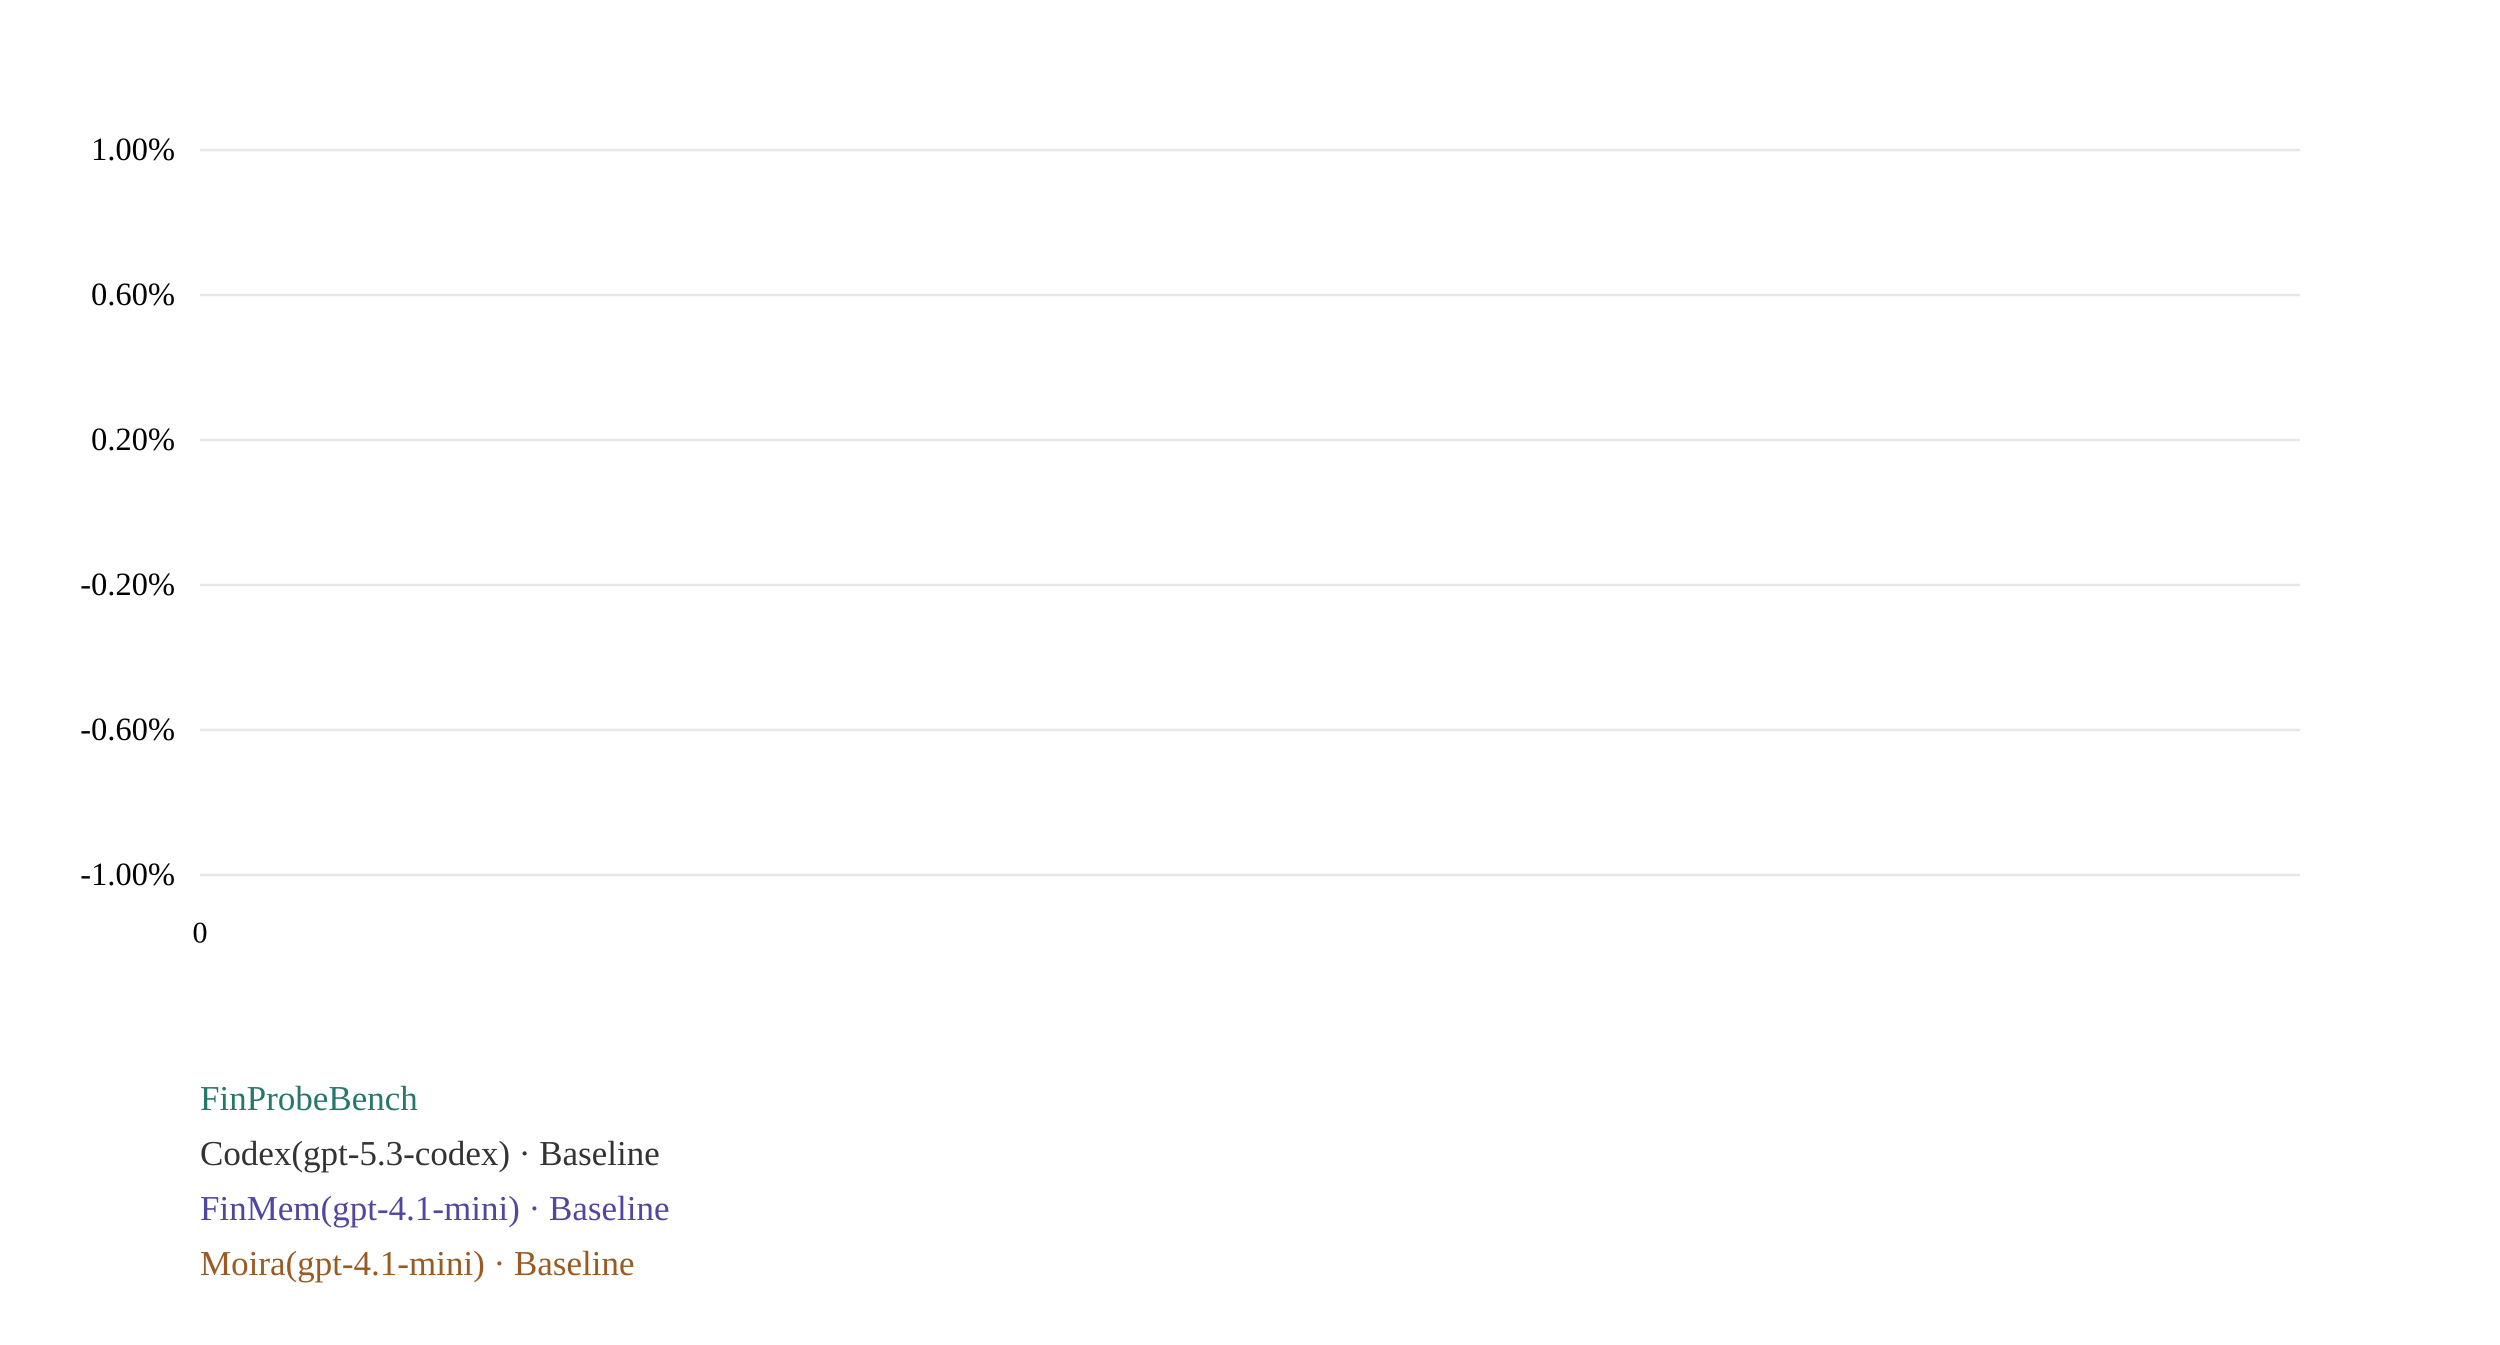
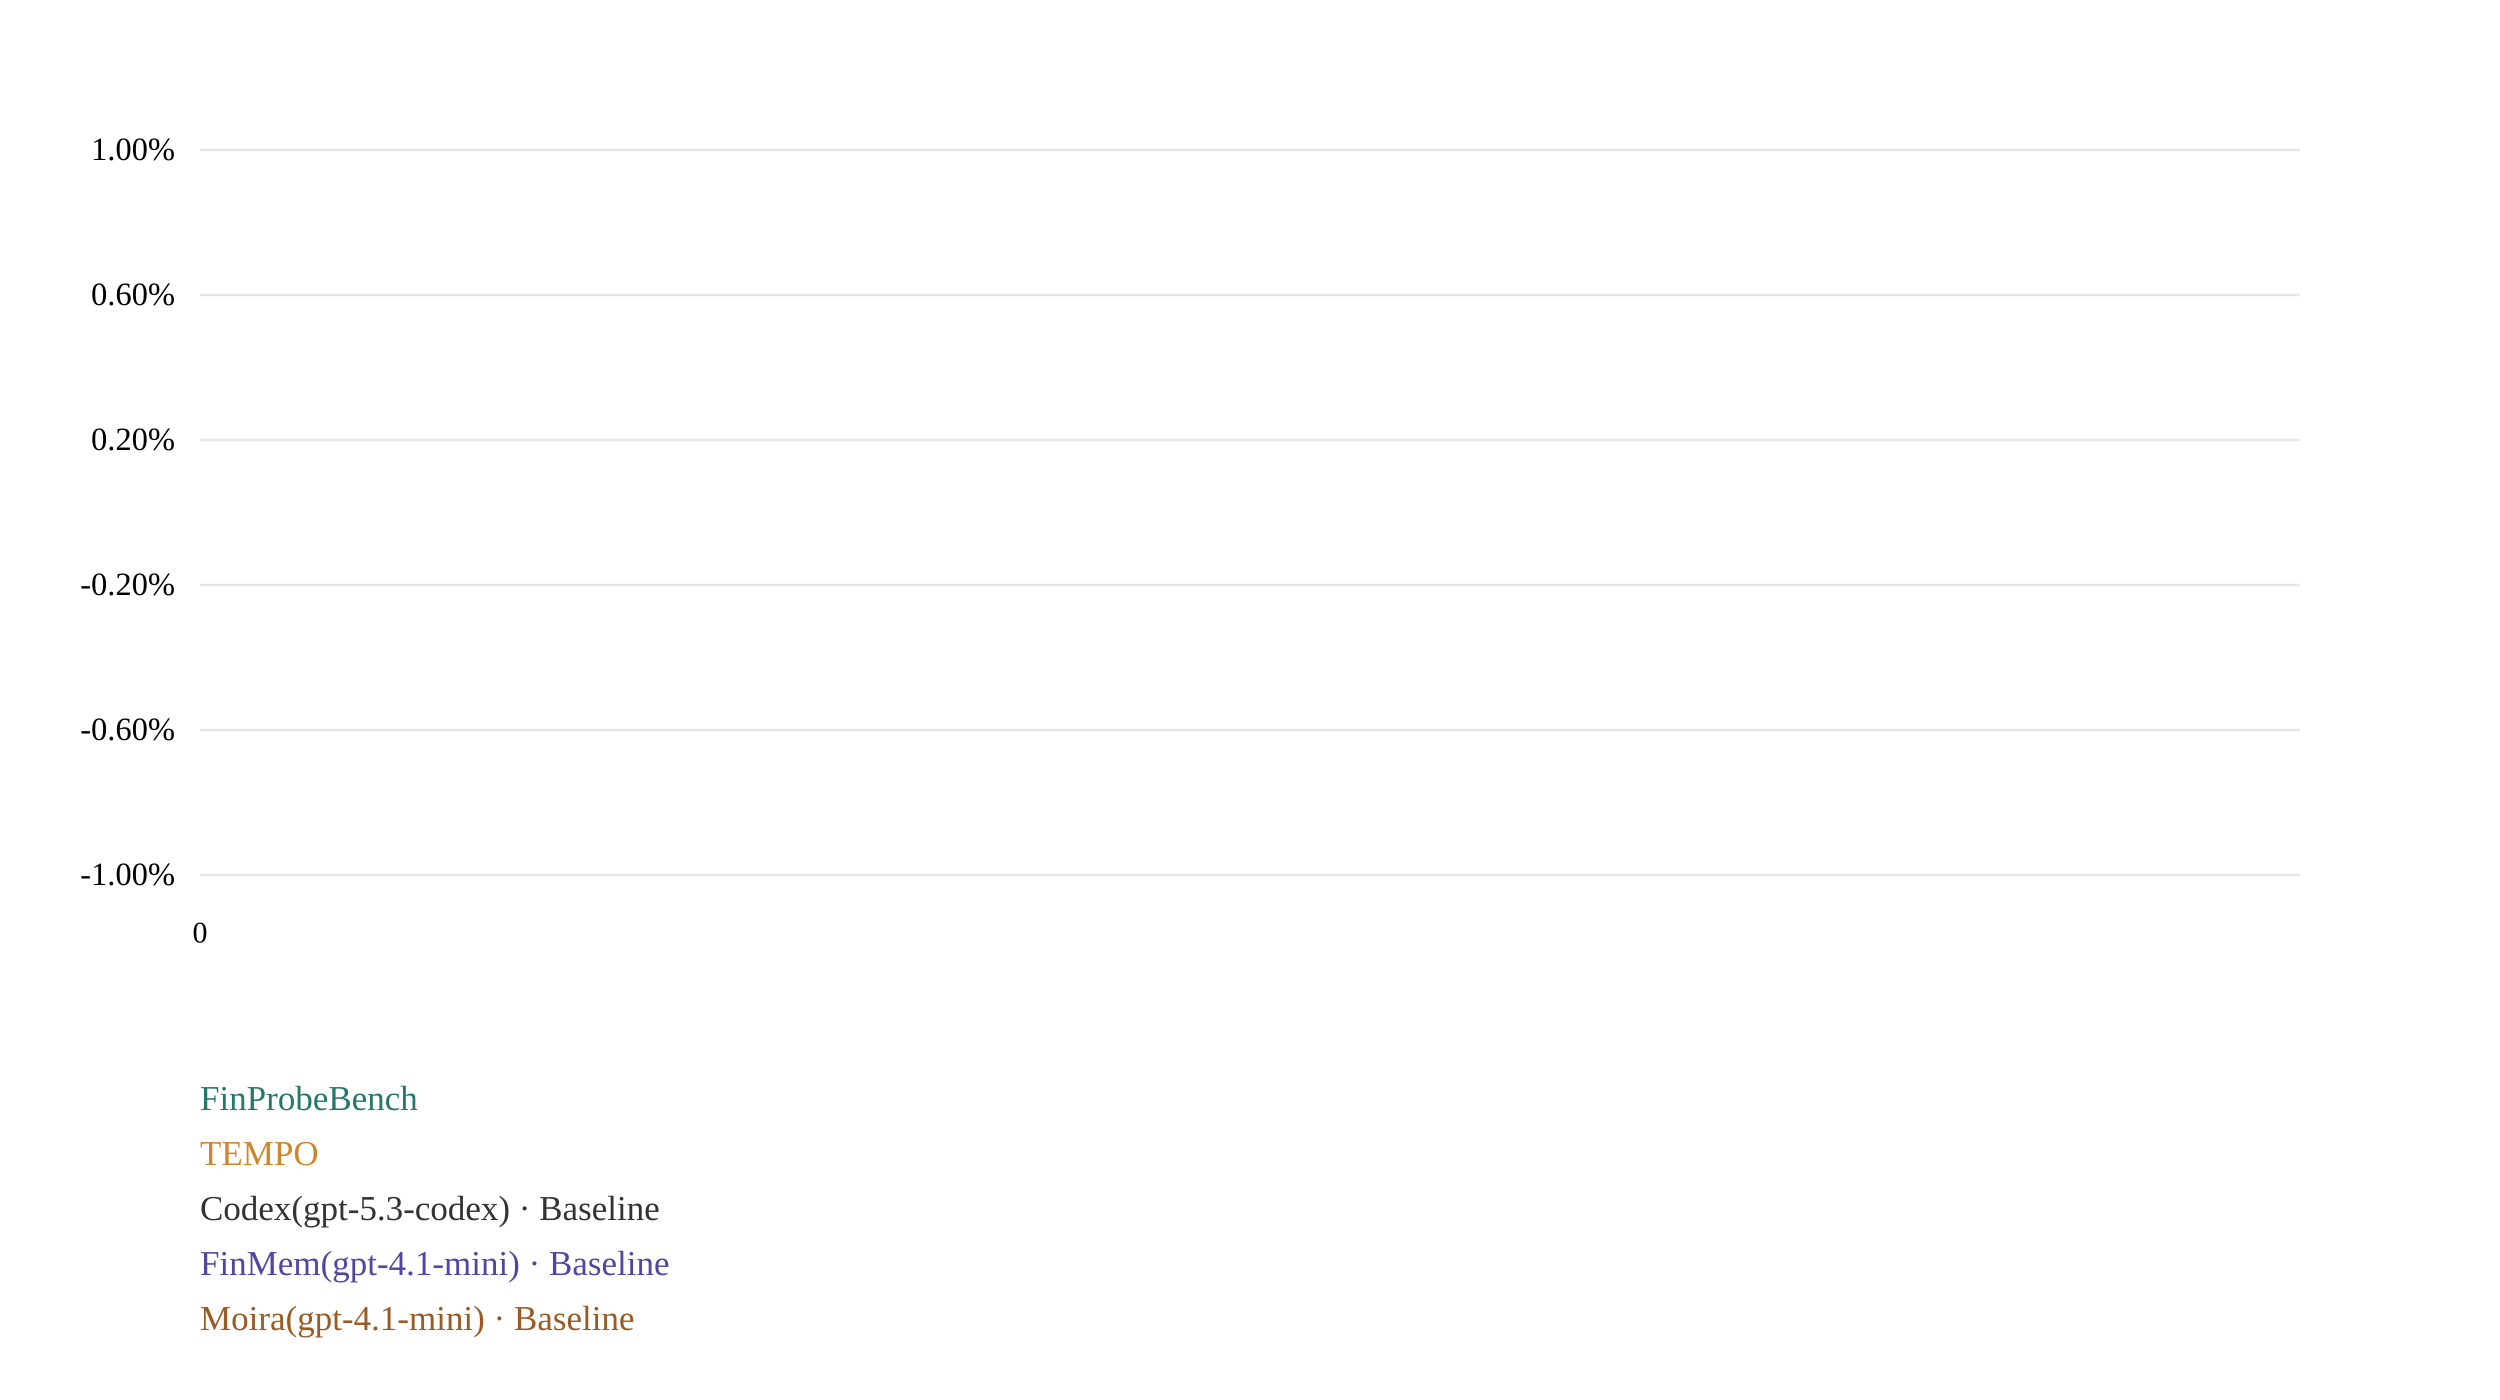
- <svg xmlns="http://www.w3.org/2000/svg" viewBox="0 0 1000 538" role="img">
+ <svg xmlns="http://www.w3.org/2000/svg" viewBox="0 0 1000 560" role="img">
  <rect width="100%" height="100%" fill="white" />
  <path d="M80 350.0H920" stroke="#e7e7e7" />
  <text x="70" y="354.0" text-anchor="end" font-size="13">-1.00%</text>
  <path d="M80 292.0H920" stroke="#e7e7e7" />
  <text x="70" y="296.0" text-anchor="end" font-size="13">-0.60%</text>
  <path d="M80 234.0H920" stroke="#e7e7e7" />
  <text x="70" y="238.0" text-anchor="end" font-size="13">-0.20%</text>
  <path d="M80 176.0H920" stroke="#e7e7e7" />
  <text x="70" y="180.0" text-anchor="end" font-size="13">0.20%</text>
  <path d="M80 118.0H920" stroke="#e7e7e7" />
  <text x="70" y="122.0" text-anchor="end" font-size="13">0.60%</text>
  <path d="M80 60.0H920" stroke="#e7e7e7" />
  <text x="70" y="64.0" text-anchor="end" font-size="13">1.00%</text>
  <text x="80.0" y="377" text-anchor="middle">0</text>
  <polyline points="80.00,205.00" fill="none" stroke="#26786d" stroke-width="2.5" stroke-dasharray="none" />
  <text x="80" y="444" font-size="14" fill="#26786d">FinProbeBench</text>
+   <polyline points="80.00,205.00" fill="none" stroke="#cf852e" stroke-width="2.5" stroke-dasharray="none" />
+   <text x="80" y="466" font-size="14" fill="#cf852e">TEMPO</text>
  <polyline points="80.00,205.00" fill="none" stroke="#333" stroke-width="2.5" stroke-dasharray="8 5" />
-   <text x="80" y="466" font-size="14" fill="#333">Codex(gpt-5.3-codex) · Baseline</text>
+   <text x="80" y="488" font-size="14" fill="#333">Codex(gpt-5.3-codex) · Baseline</text>
  <polyline points="80.00,205.00" fill="none" stroke="#5146a0" stroke-width="2.5" stroke-dasharray="3 4" />
-   <text x="80" y="488" font-size="14" fill="#5146a0">FinMem(gpt-4.1-mini) · Baseline</text>
+   <text x="80" y="510" font-size="14" fill="#5146a0">FinMem(gpt-4.1-mini) · Baseline</text>
  <polyline points="80.00,205.00" fill="none" stroke="#9a5a23" stroke-width="2.5" stroke-dasharray="10 4 2 4" />
-   <text x="80" y="510" font-size="14" fill="#9a5a23">Moira(gpt-4.1-mini) · Baseline</text>
+   <text x="80" y="532" font-size="14" fill="#9a5a23">Moira(gpt-4.1-mini) · Baseline</text>
</svg>
